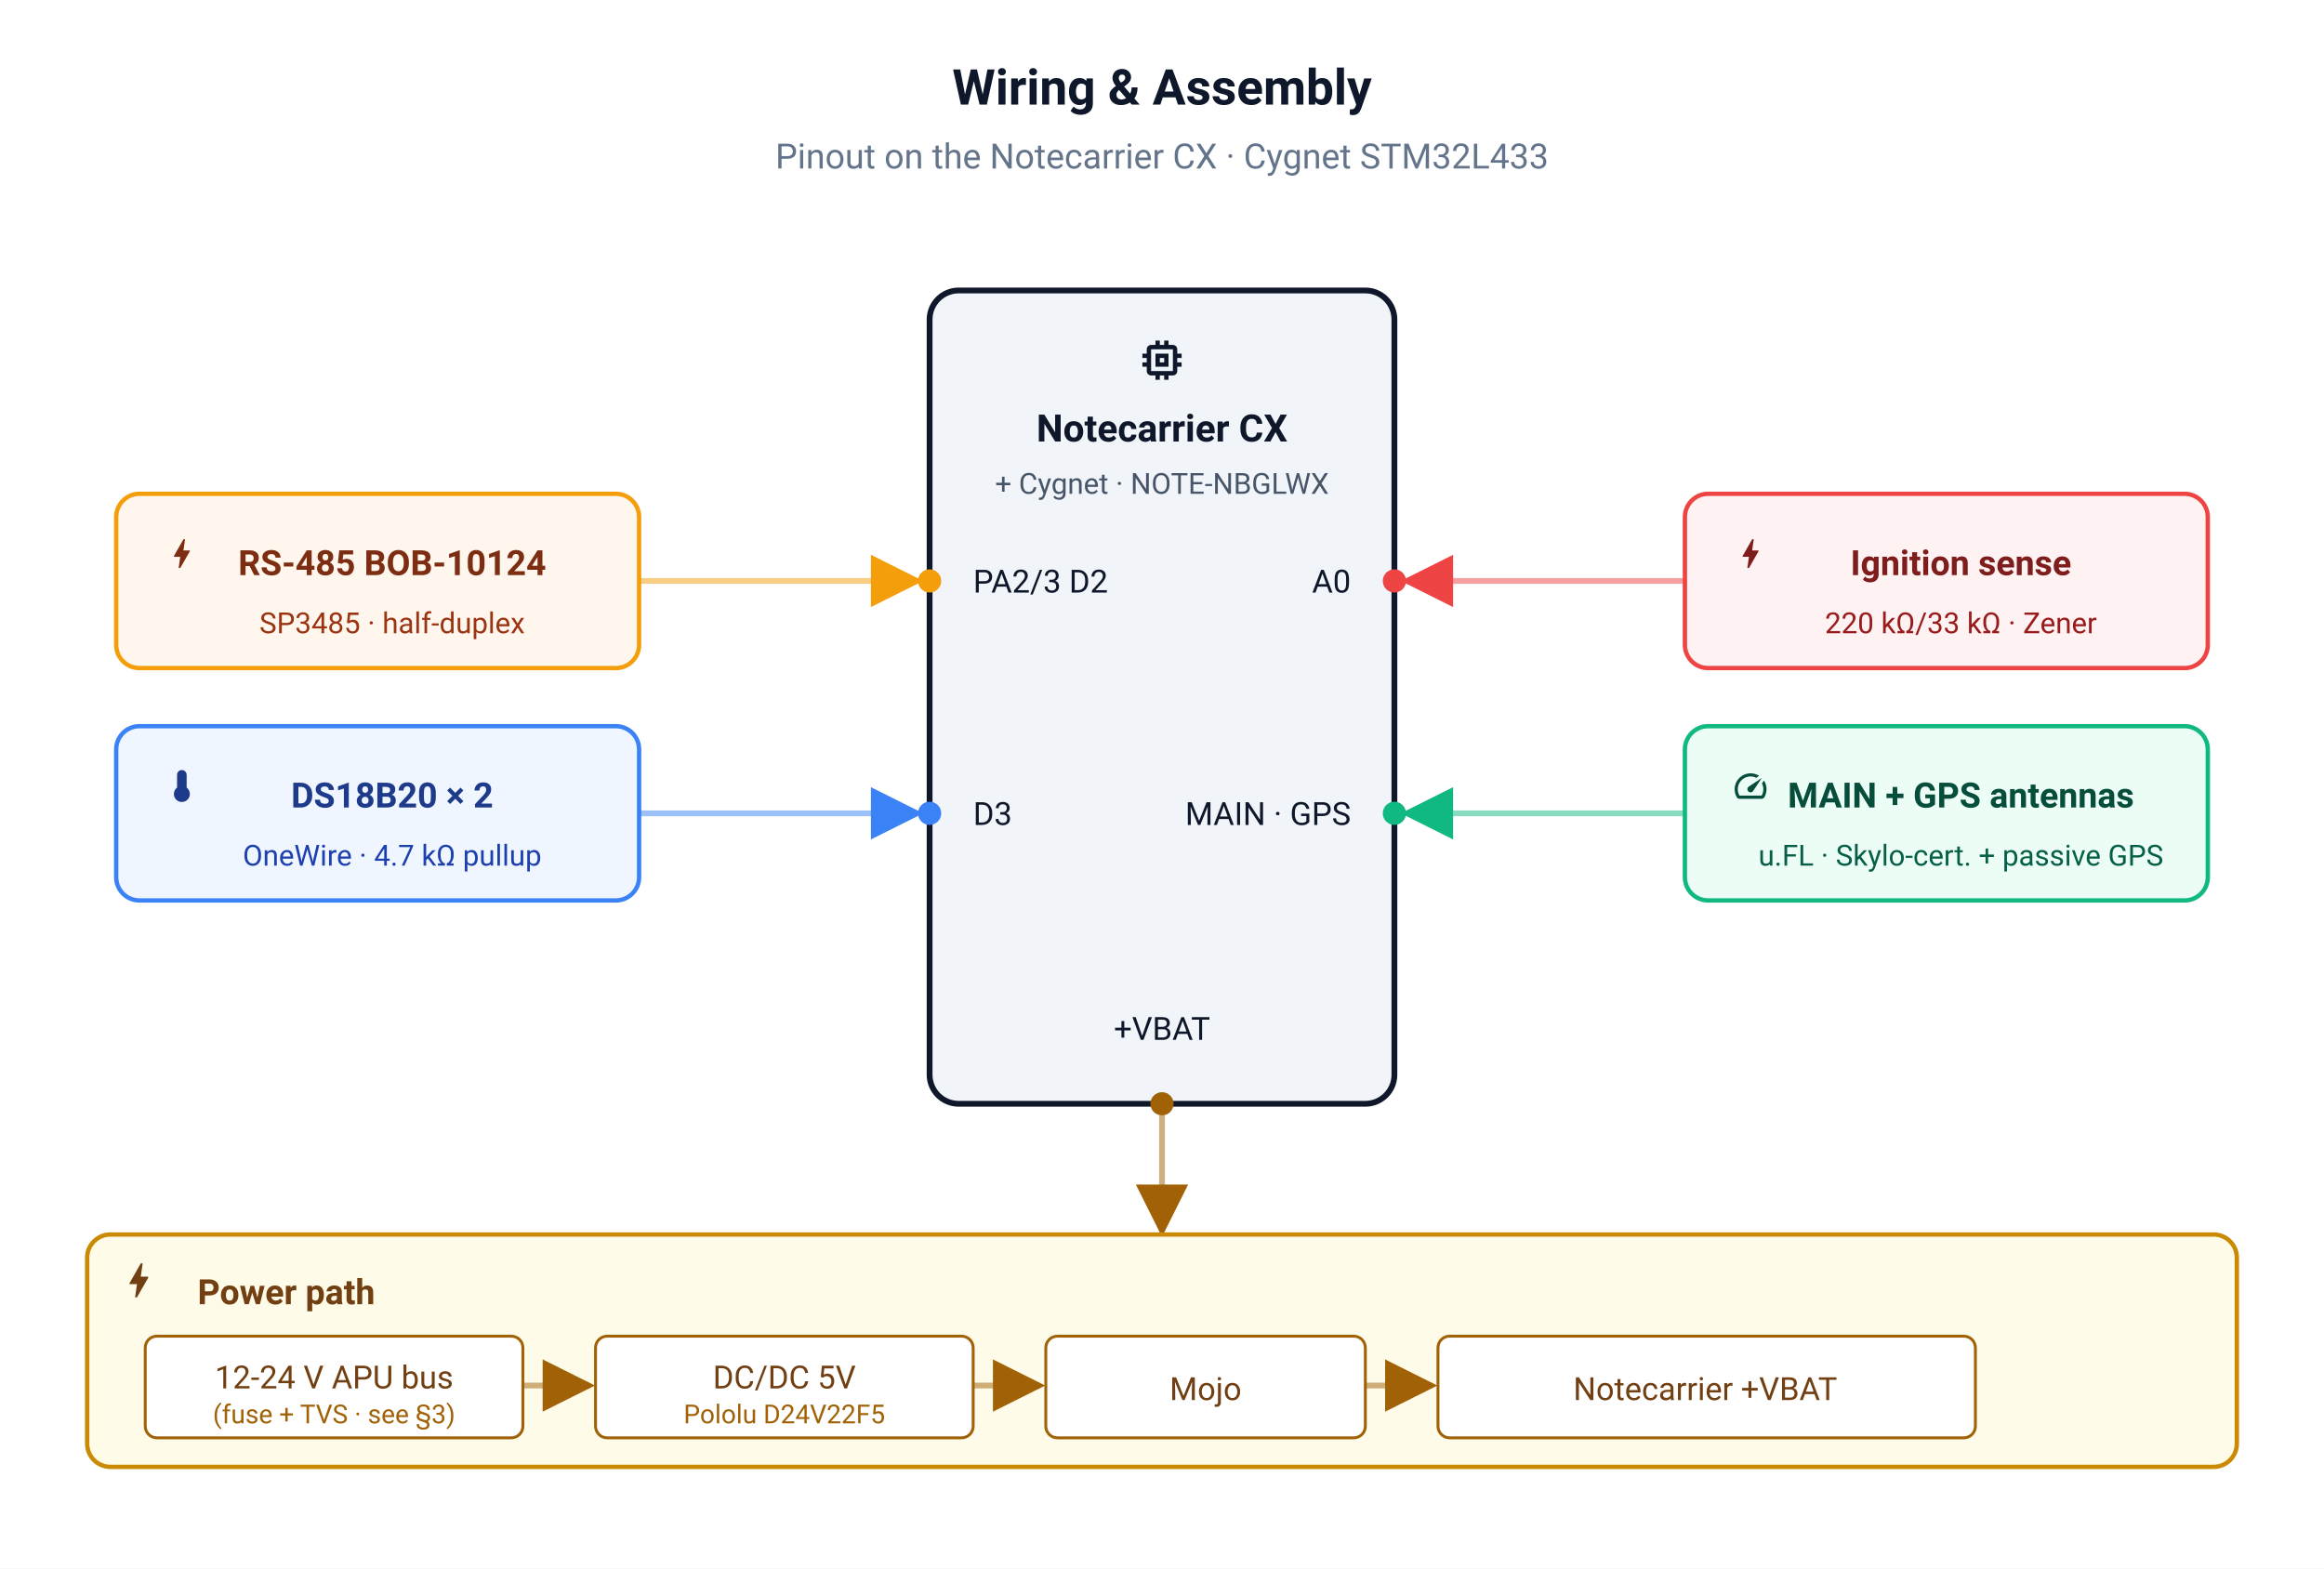
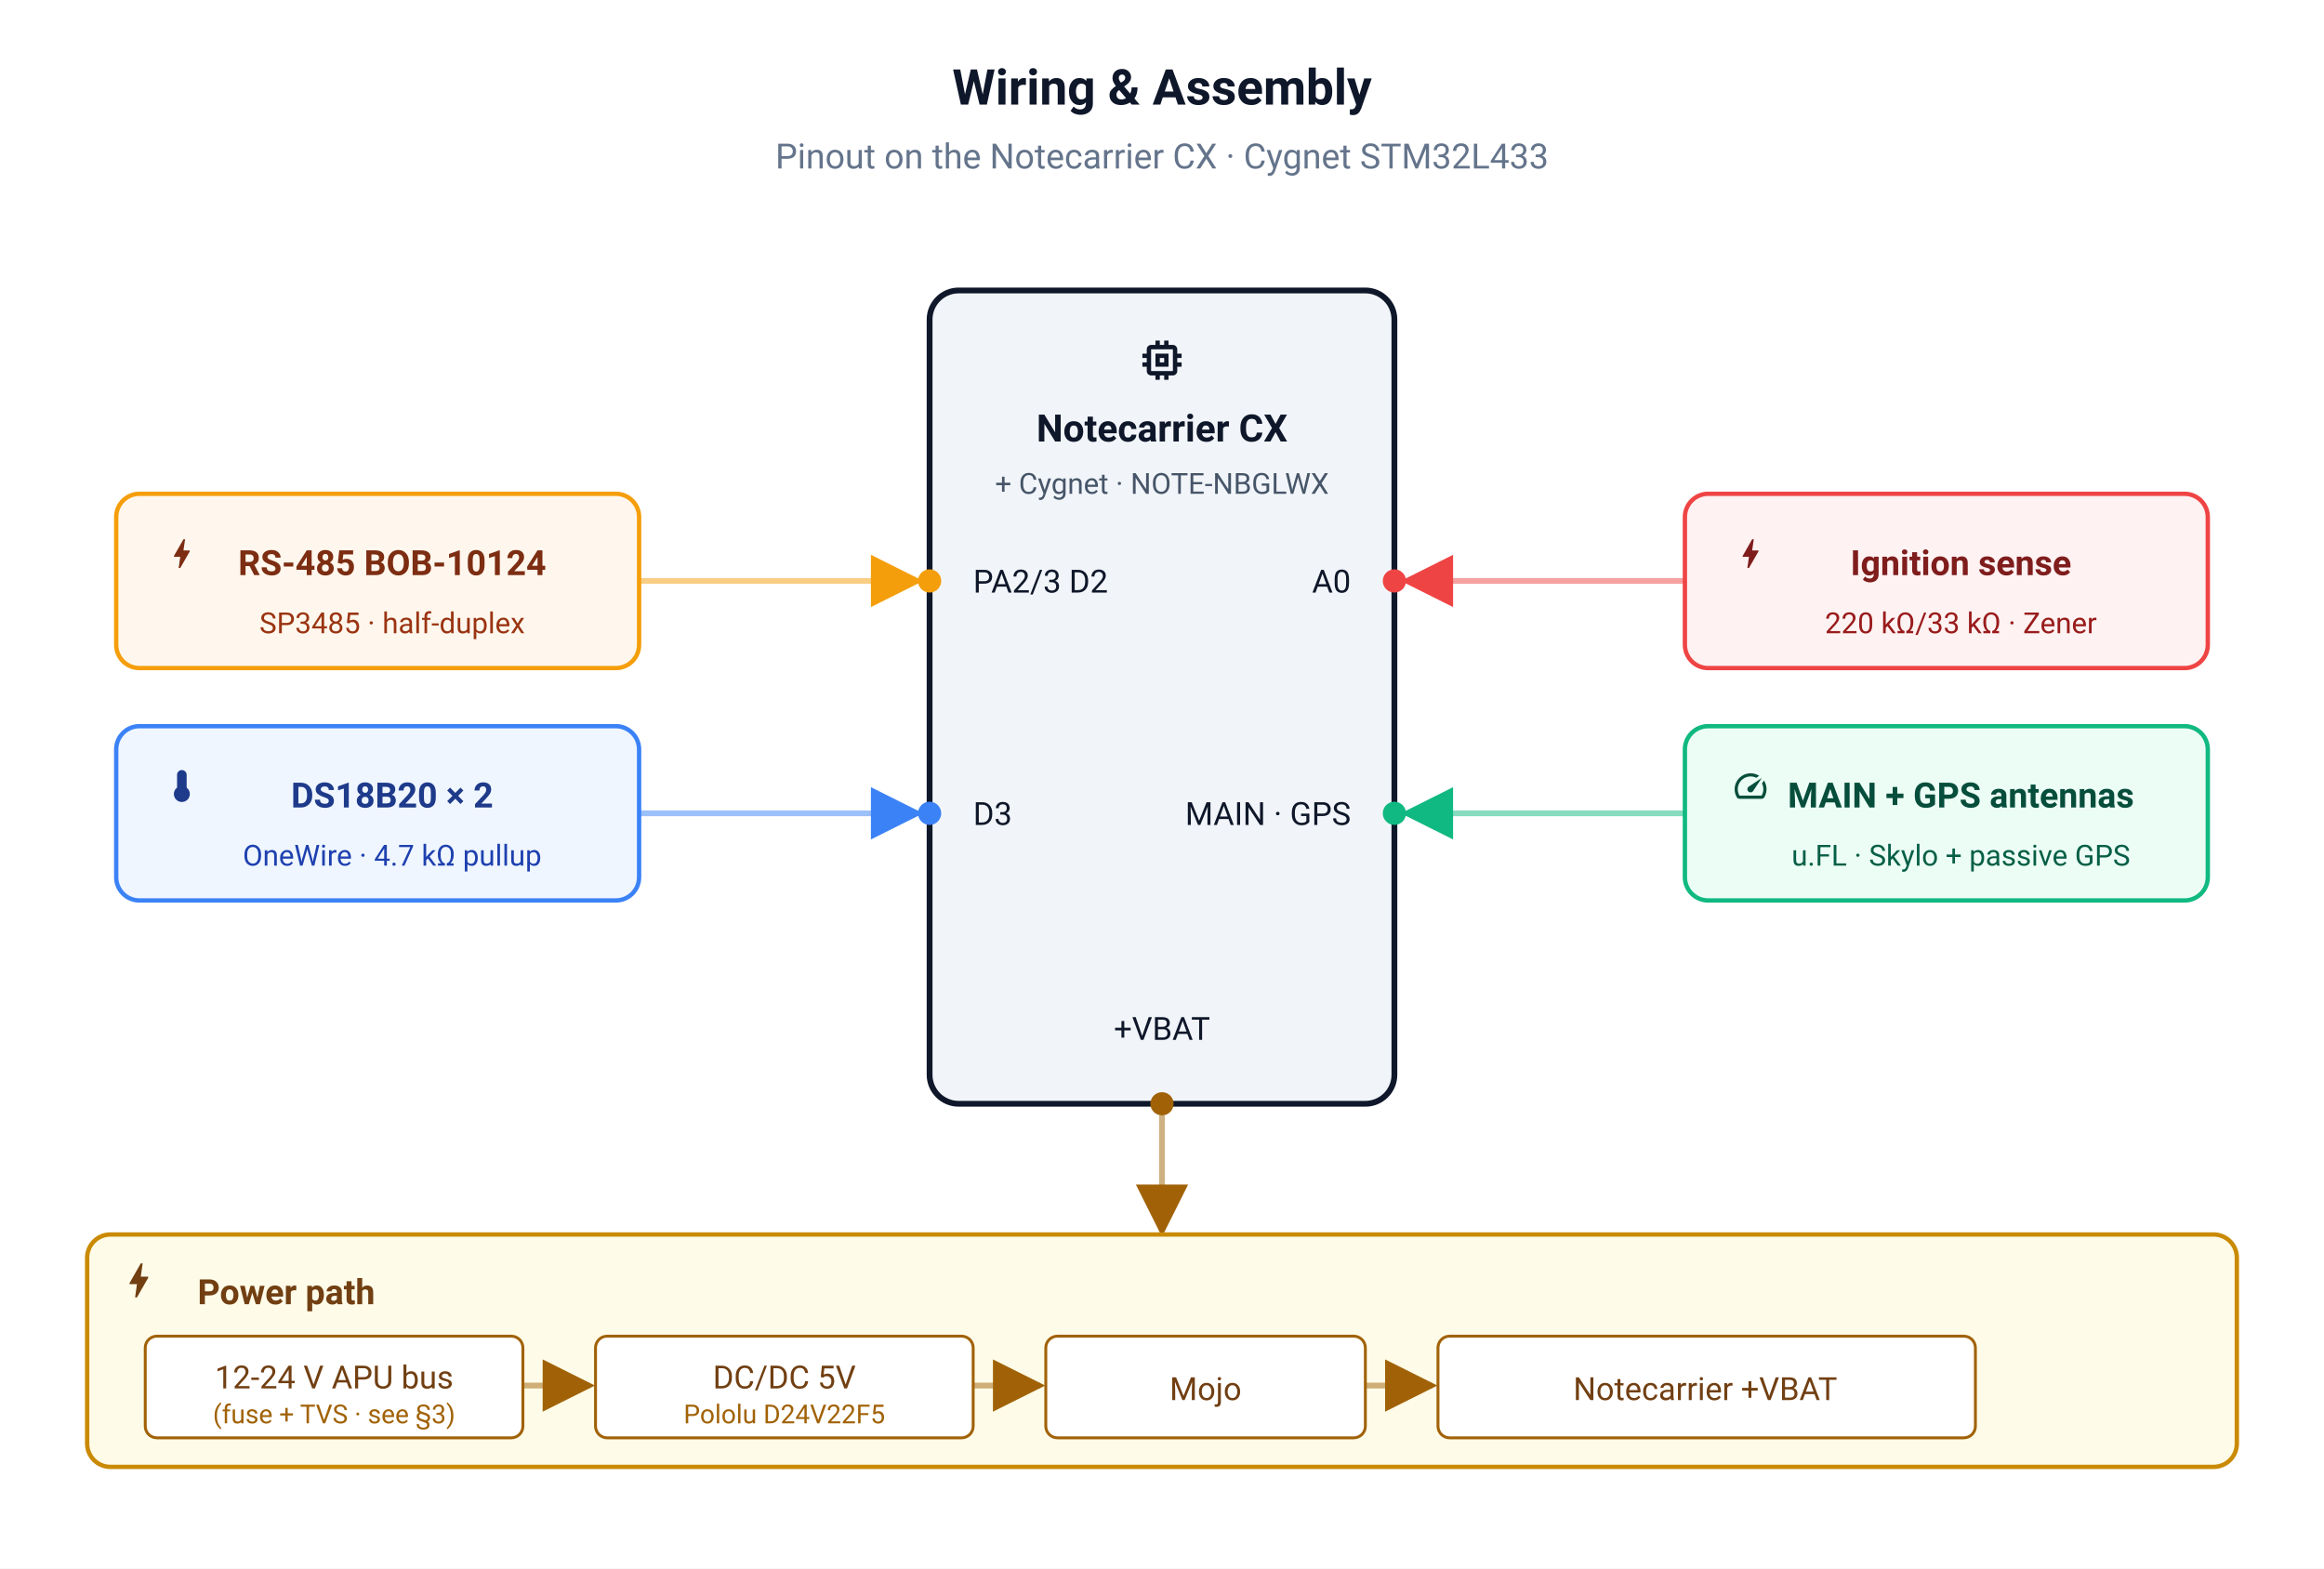
<svg xmlns="http://www.w3.org/2000/svg" viewBox="0 0 800 540" width="800" font-family="-apple-system,BlinkMacSystemFont,'Segoe UI',Roboto,sans-serif">
  <defs>
    <marker id="ar-amber" viewBox="0 0 10 10" refX="9" refY="5" markerWidth="9" markerHeight="9" orient="auto-start-reverse">
      <path d="M0,0 L10,5 L0,10 z" fill="#f59e0b" />
    </marker>
    <marker id="ar-blue" viewBox="0 0 10 10" refX="9" refY="5" markerWidth="9" markerHeight="9" orient="auto-start-reverse">
      <path d="M0,0 L10,5 L0,10 z" fill="#3b82f6" />
    </marker>
    <marker id="ar-red" viewBox="0 0 10 10" refX="9" refY="5" markerWidth="9" markerHeight="9" orient="auto-start-reverse">
      <path d="M0,0 L10,5 L0,10 z" fill="#ef4444" />
    </marker>
    <marker id="ar-green" viewBox="0 0 10 10" refX="9" refY="5" markerWidth="9" markerHeight="9" orient="auto-start-reverse">
      <path d="M0,0 L10,5 L0,10 z" fill="#10b981" />
    </marker>
    <marker id="ar-brown" viewBox="0 0 10 10" refX="9" refY="5" markerWidth="9" markerHeight="9" orient="auto-start-reverse">
      <path d="M0,0 L10,5 L0,10 z" fill="#a16207" />
    </marker>
  </defs>
  <rect width="800" height="540" fill="#ffffff" />
  <text x="400" y="36" text-anchor="middle" font-size="17" font-weight="700" fill="#0f172a">Wiring &amp; Assembly</text>
  <text x="400" y="58" text-anchor="middle" font-size="12" fill="#64748b">Pinout on the Notecarrier CX · Cygnet STM32L433</text>
  <rect x="320" y="100" width="160" height="280" rx="10" fill="#f1f5f9" stroke="#0f172a" stroke-width="2" />
  <g transform="translate(391,115) scale(0.75)" fill="#0f172a">
    <path d="M15 9H9v6h6V9zm-2 4h-2v-2h2v2zm8-2V9h-2V7c0-1.1-.9-2-2-2h-2V3h-2v2h-2V3H9v2H7c-1.1 0-2 .9-2 2v2H3v2h2v2H3v2h2v2c0 1.1.9 2 2 2h2v2h2v-2h2v2h2v-2h2c1.1 0 2-.9 2-2v-2h2v-2h-2v-2h2zm-4 6H7V7h10v10z" />
  </g>
  <text x="400" y="152" text-anchor="middle" font-size="13" font-weight="700" fill="#0f172a">Notecarrier CX</text>
  <text x="400" y="170" text-anchor="middle" font-size="10" fill="#475569">+ Cygnet · NOTE-NBGLWX</text>
  <g font-size="11" fill="#0f172a">
    <text x="335" y="204">PA2/3 D2</text>
    <text x="335" y="284">D3</text>
    <text x="465" y="204" text-anchor="end">A0</text>
    <text x="465" y="284" text-anchor="end">MAIN · GPS</text>
    <text x="400" y="358" text-anchor="middle">+VBAT</text>
  </g>
  <circle cx="320" cy="200" r="4" fill="#f59e0b" />
  <circle cx="320" cy="280" r="4" fill="#3b82f6" />
  <circle cx="480" cy="200" r="4" fill="#ef4444" />
  <circle cx="480" cy="280" r="4" fill="#10b981" />
  <circle cx="400" cy="380" r="4" fill="#a16207" />
  <rect x="40" y="170" width="180" height="60" rx="8" fill="#fff7ed" stroke="#f59e0b" stroke-width="1.5" />
  <g transform="translate(56,184) scale(0.55)" fill="#7c2d12">
    <path d="M11 21h-1l1-7H7.5c-.88 0-.33-.75-.31-.78C8.48 10.94 10.42 7.54 13.01 3h1l-1 7h3.51c.4 0 .62.19.4.66C12.97 17.55 11 21 11 21z" />
  </g>
  <text x="135" y="198" text-anchor="middle" font-size="12" font-weight="700" fill="#7c2d12">RS-485 BOB-10124</text>
  <text x="135" y="218" text-anchor="middle" font-size="10" fill="#9a3412">SP3485 · half-duplex</text>
  <rect x="40" y="250" width="180" height="60" rx="8" fill="#eff6ff" stroke="#3b82f6" stroke-width="1.5" />
  <g transform="translate(56,264) scale(0.55)" fill="#1e3a8a">
    <path d="M15 13V5c0-1.66-1.34-3-3-3S9 3.34 9 5v8c-1.21.91-2 2.37-2 4 0 2.76 2.24 5 5 5s5-2.24 5-5c0-1.63-.79-3.09-2-4z" />
  </g>
  <text x="135" y="278" text-anchor="middle" font-size="12" font-weight="700" fill="#1e3a8a">DS18B20 × 2</text>
  <text x="135" y="298" text-anchor="middle" font-size="10" fill="#1e40af">OneWire · 4.7 kΩ pullup</text>
  <rect x="580" y="170" width="180" height="60" rx="8" fill="#fef2f2" stroke="#ef4444" stroke-width="1.5" />
  <g transform="translate(596,184) scale(0.55)" fill="#7f1d1d">
    <path d="M11 21h-1l1-7H7.5c-.88 0-.33-.75-.31-.78C8.48 10.94 10.42 7.54 13.01 3h1l-1 7h3.51c.4 0 .62.19.4.66C12.97 17.55 11 21 11 21z" />
  </g>
  <text x="675" y="198" text-anchor="middle" font-size="12" font-weight="700" fill="#7f1d1d">Ignition sense</text>
  <text x="675" y="218" text-anchor="middle" font-size="10" fill="#991b1b">220 kΩ/33 kΩ · Zener</text>
  <rect x="580" y="250" width="180" height="60" rx="8" fill="#ecfdf5" stroke="#10b981" stroke-width="1.5" />
  <g transform="translate(596,264) scale(0.55)" fill="#064e3b">
    <path d="M20.38 8.57l-1.23 1.85a8 8 0 0 1-.22 7.58H5.07A8 8 0 0 1 15.58 6.85l1.85-1.23A10 10 0 0 0 3.35 19a2 2 0 0 0 1.72 1h13.85a2 2 0 0 0 1.74-1 10 10 0 0 0-.27-10.44zm-9.79 6.84a2 2 0 0 0 2.83 0l5.66-8.49-8.49 5.66a2 2 0 0 0 0 2.83z" />
  </g>
  <text x="675" y="278" text-anchor="middle" font-size="12" font-weight="700" fill="#064e3b">MAIN + GPS antennas</text>
-   <text x="675" y="298" text-anchor="middle" font-size="10" fill="#065f46">u.FL · Skylo-cert. + passive GPS</text>
+   <text x="675" y="298" text-anchor="middle" font-size="10" fill="#065f46">u.FL · Skylo + passive GPS</text>
  <line x1="220" y1="200" x2="316" y2="200" stroke="#f59e0b" stroke-opacity="0.5" stroke-width="2" marker-end="url(#ar-amber)" />
  <line x1="220" y1="280" x2="316" y2="280" stroke="#3b82f6" stroke-opacity="0.5" stroke-width="2" marker-end="url(#ar-blue)" />
  <line x1="580" y1="200" x2="484" y2="200" stroke="#ef4444" stroke-opacity="0.5" stroke-width="2" marker-end="url(#ar-red)" />
  <line x1="580" y1="280" x2="484" y2="280" stroke="#10b981" stroke-opacity="0.5" stroke-width="2" marker-end="url(#ar-green)" />
  <line x1="400" y1="384" x2="400" y2="424" stroke="#a16207" stroke-opacity="0.5" stroke-width="2" marker-end="url(#ar-brown)" />
  <rect x="30" y="425" width="740" height="80" rx="8" fill="#fefce8" stroke="#ca8a04" stroke-width="1.5" />
  <g transform="translate(40,433) scale(0.65)" fill="#713f12">
    <path d="M11 21h-1l1-7H7.5c-.88 0-.33-.75-.31-.78C8.48 10.94 10.42 7.54 13.01 3h1l-1 7h3.51c.4 0 .62.19.4.66C12.97 17.55 11 21 11 21z" />
  </g>
  <text x="68" y="449" font-size="12" font-weight="700" fill="#713f12">Power path</text>
  <rect x="50" y="460" width="130" height="35" rx="4" fill="#ffffff" stroke="#a16207" />
  <text x="115" y="478" text-anchor="middle" font-size="11" fill="#713f12">12-24 V APU bus</text>
  <text x="115" y="490" text-anchor="middle" font-size="9" fill="#a16207">(fuse + TVS · see §3)</text>
  <rect x="205" y="460" width="130" height="35" rx="4" fill="#ffffff" stroke="#a16207" />
  <text x="270" y="478" text-anchor="middle" font-size="11" fill="#713f12">DC/DC 5V</text>
  <text x="270" y="490" text-anchor="middle" font-size="9" fill="#a16207">Pololu D24V22F5</text>
  <rect x="360" y="460" width="110" height="35" rx="4" fill="#ffffff" stroke="#a16207" />
  <text x="415" y="482" text-anchor="middle" font-size="11" fill="#713f12">Mojo</text>
  <rect x="495" y="460" width="185" height="35" rx="4" fill="#ffffff" stroke="#a16207" />
  <text x="587" y="482" text-anchor="middle" font-size="11" fill="#713f12">Notecarrier +VBAT</text>
  <line x1="180" y1="477" x2="203" y2="477" stroke="#a16207" stroke-opacity="0.5" stroke-width="2" marker-end="url(#ar-brown)" />
  <line x1="335" y1="477" x2="358" y2="477" stroke="#a16207" stroke-opacity="0.5" stroke-width="2" marker-end="url(#ar-brown)" />
  <line x1="470" y1="477" x2="493" y2="477" stroke="#a16207" stroke-opacity="0.5" stroke-width="2" marker-end="url(#ar-brown)" />
</svg>
